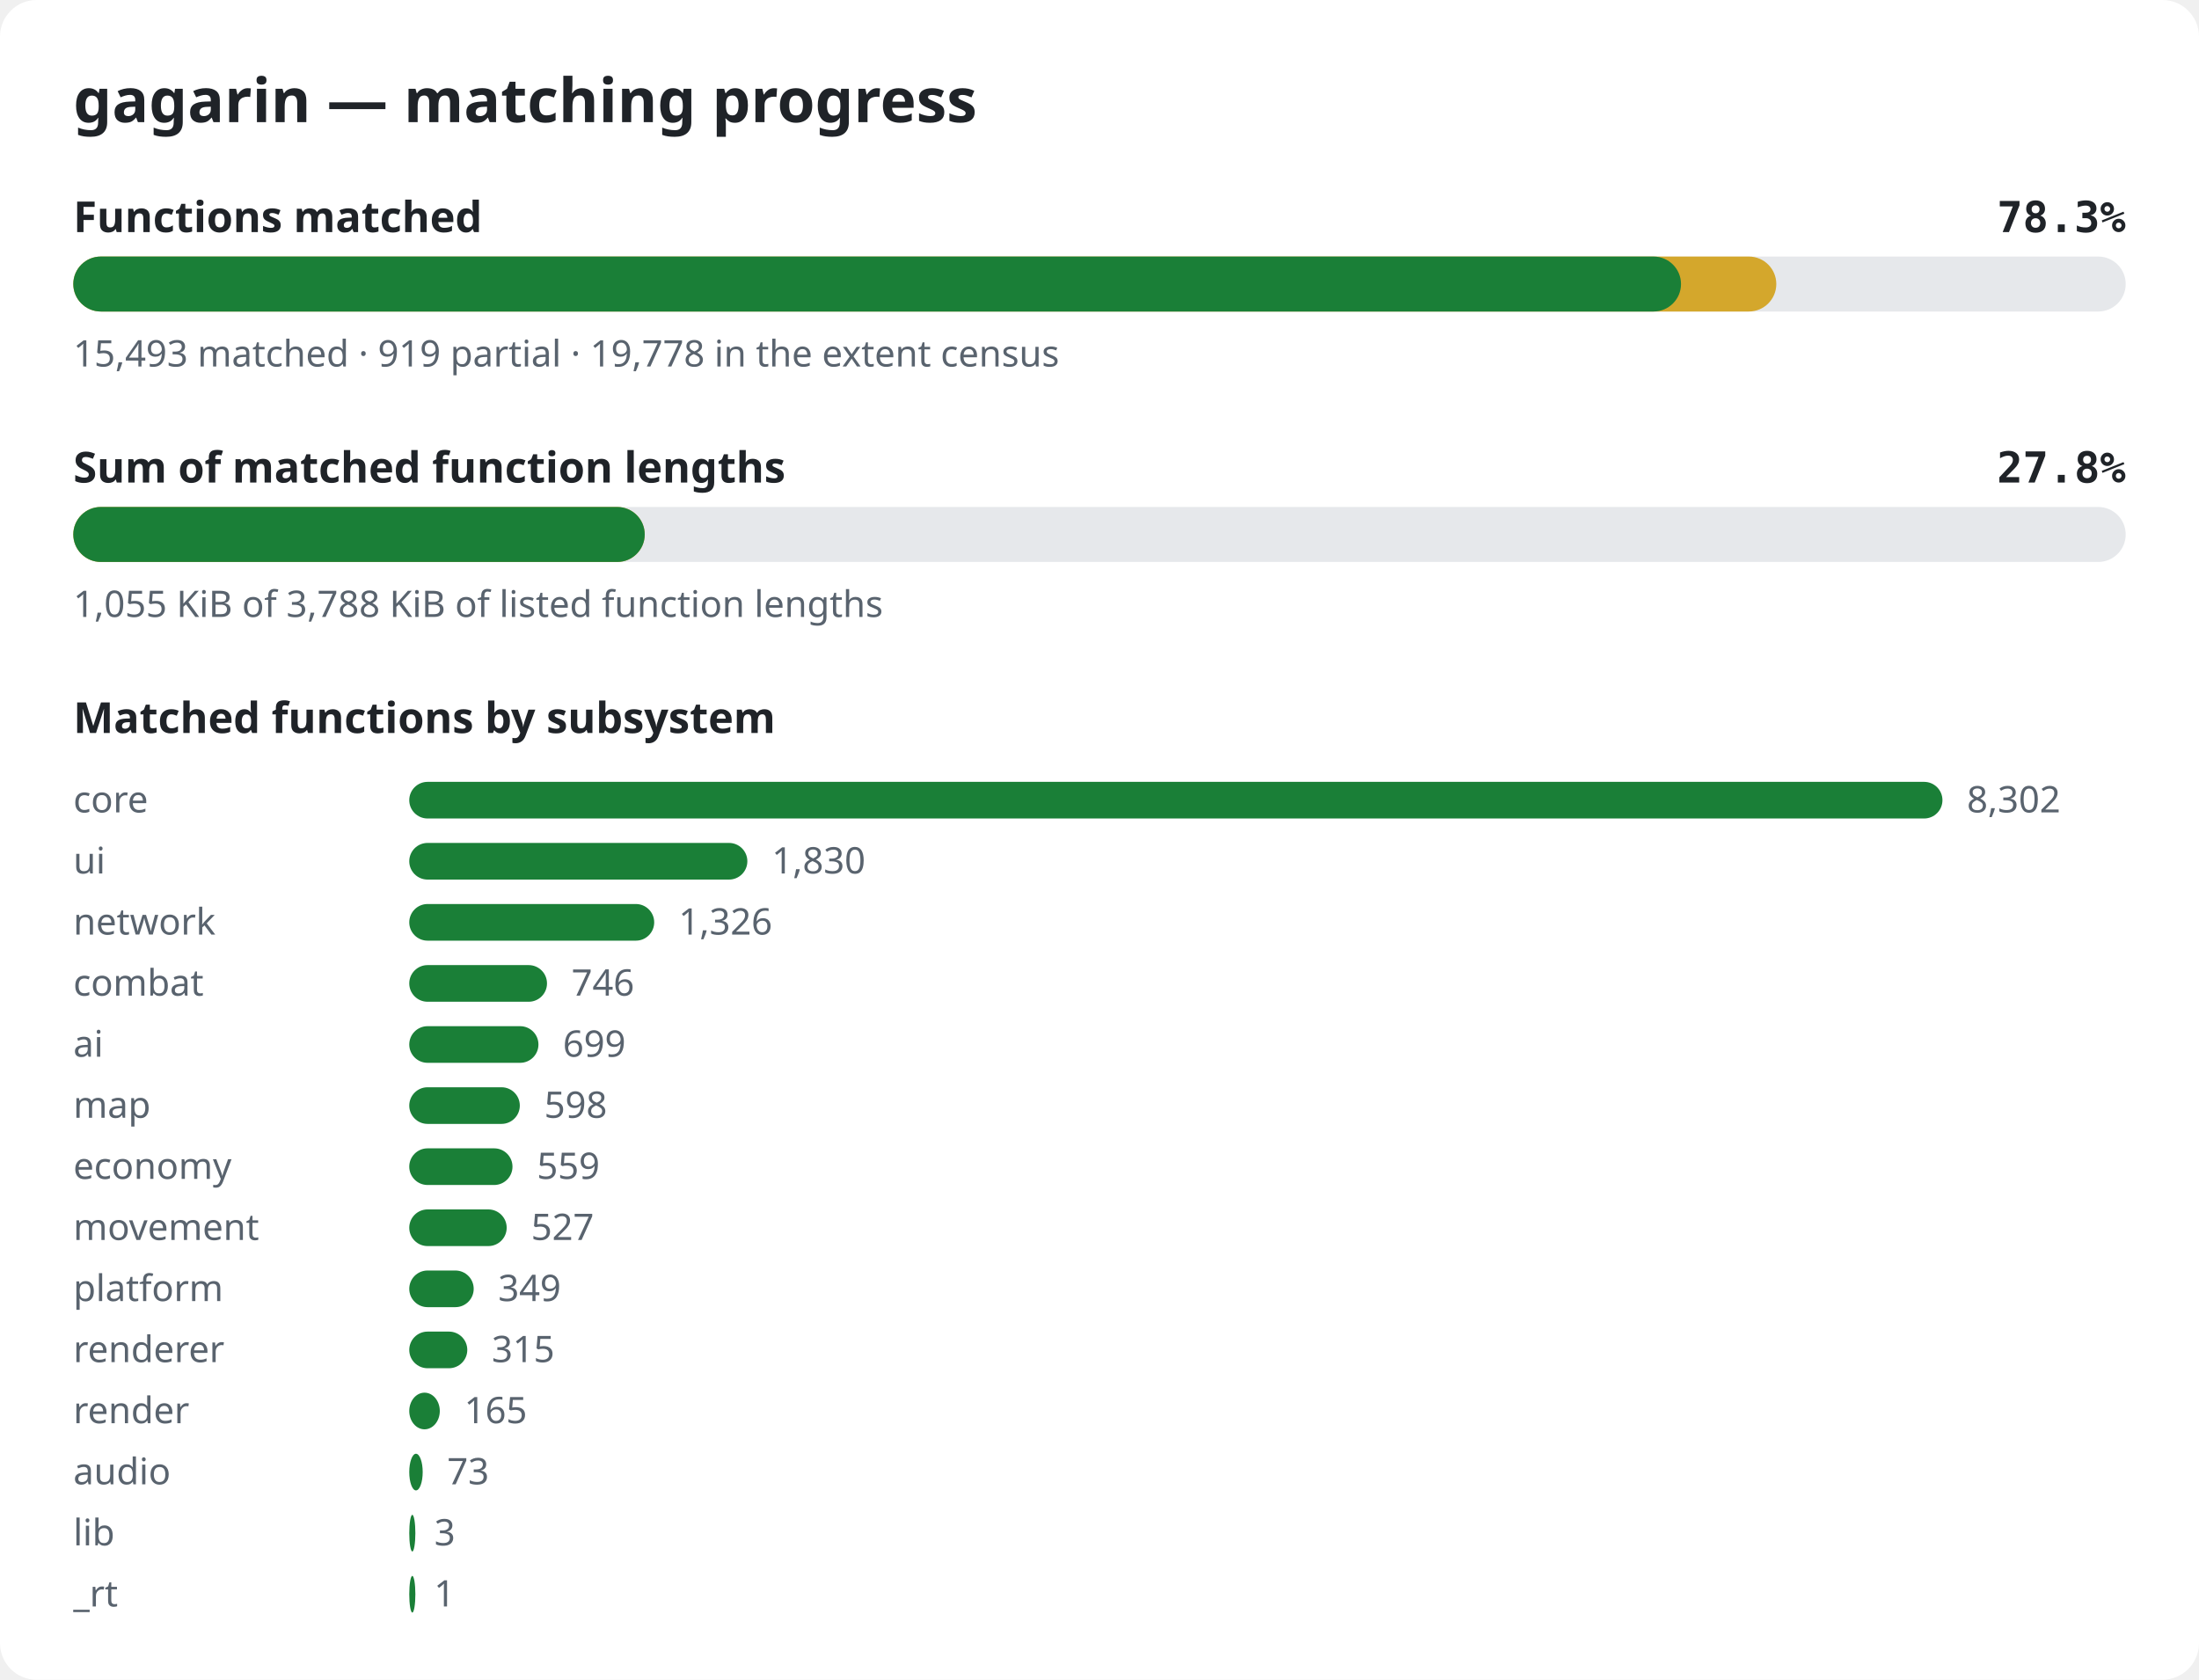
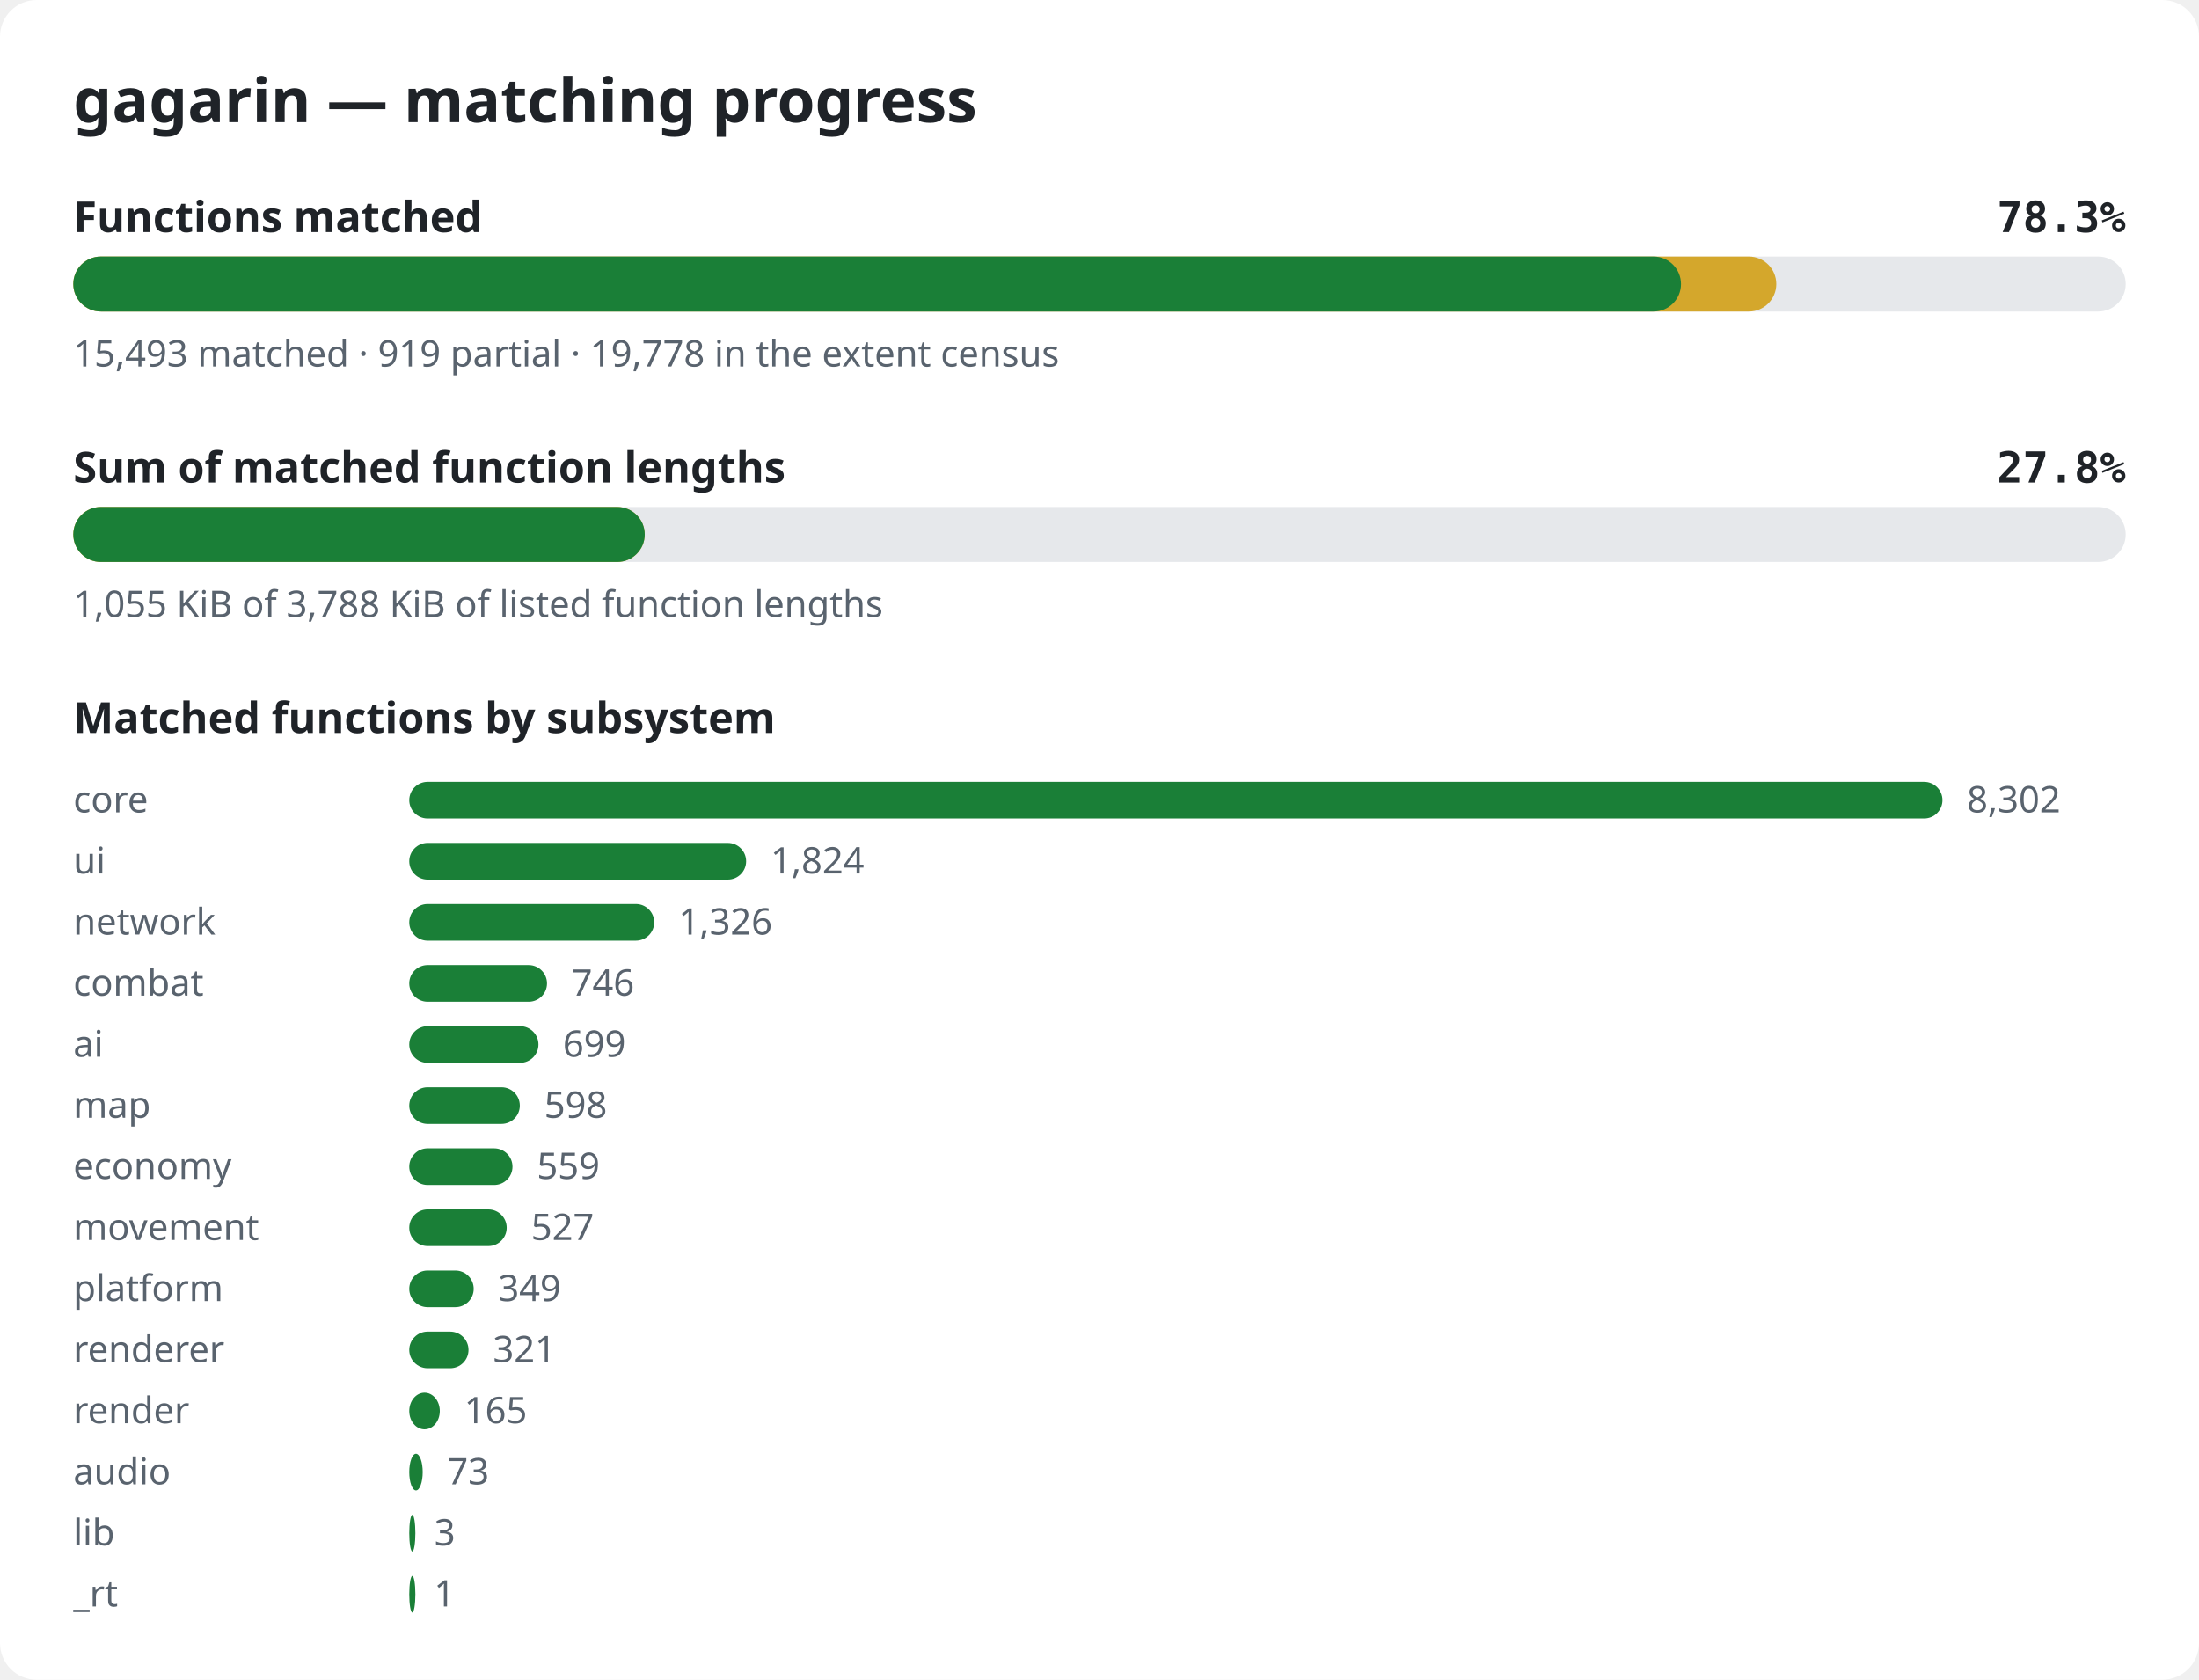
<svg xmlns="http://www.w3.org/2000/svg" width="720" height="550" viewBox="0 0 720 550" role="img" aria-label="gagarin matching progress">
  <style>.bg{fill:#ffffff}.title{font:600 20px sans-serif;fill:#1f2328}.label{font:600 14px sans-serif;fill:#1f2328}.pct{font:600 14px monospace;fill:#1f2328}.note{font:12px sans-serif;fill:#59636e}.track{fill:#e6e8eb}.done{fill:#1a7f37}.partial{fill:#d4a72c}@media (prefers-color-scheme: dark){.bg{fill:#0d1117}.title,.label,.pct{fill:#e6edf3}.note{fill:#9198a1}.track{fill:#262c36}.done{fill:#3fb950}.partial{fill:#d29922}}</style>
  <rect width="720" height="550" rx="12" class="bg" />
  <text x="24" y="40" class="title">gagarin — matching progress</text>
  <text x="24" y="76" class="label">Functions matched</text>
  <text x="696" y="76" class="pct" text-anchor="end">78.3%</text>
  <rect x="24" y="84" width="672" height="18" rx="9" class="track" />
  <rect x="24" y="84" width="557.6" height="18" rx="9" class="partial" />
  <rect x="24" y="84" width="526.4" height="18" rx="9" class="done" />
  <text x="24" y="120" class="note">15,493 matched · 919 partial · 19,778 in the extent census</text>
  <text x="24" y="158" class="label">Sum of matched function lengths</text>
  <text x="696" y="158" class="pct" text-anchor="end">27.8%</text>
  <rect x="24" y="166" width="672" height="18" rx="9" class="track" />
  <rect x="24" y="166" width="187.1" height="18" rx="9" class="partial" />
  <rect x="24" y="166" width="187.1" height="18" rx="9" class="done" />
  <text x="24" y="202" class="note">1,055 KiB of 3,788 KiB of listed function lengths</text>
  <text x="24" y="240" class="label">Matched functions by subsystem</text>
  <text x="24" y="266" class="note">core</text>
  <rect x="134" y="256" width="502.0" height="12" rx="6" class="done" />
  <text x="644.0" y="266" class="note">8,302</text>
  <text x="24" y="286" class="note">ui</text>
-   <rect x="134" y="276" width="110.7" height="12" rx="6" class="done" />
-   <text x="252.7" y="286" class="note">1,830</text>
+   <rect x="134" y="276" width="110.3" height="12" rx="6" class="done" />
+   <text x="252.3" y="286" class="note">1,824</text>
  <text x="24" y="306" class="note">network</text>
  <rect x="134" y="296" width="80.2" height="12" rx="6" class="done" />
  <text x="222.2" y="306" class="note">1,326</text>
  <text x="24" y="326" class="note">combat</text>
  <rect x="134" y="316" width="45.1" height="12" rx="6" class="done" />
  <text x="187.1" y="326" class="note">746</text>
  <text x="24" y="346" class="note">ai</text>
  <rect x="134" y="336" width="42.3" height="12" rx="6" class="done" />
  <text x="184.3" y="346" class="note">699</text>
  <text x="24" y="366" class="note">map</text>
  <rect x="134" y="356" width="36.2" height="12" rx="6" class="done" />
  <text x="178.2" y="366" class="note">598</text>
  <text x="24" y="386" class="note">economy</text>
  <rect x="134" y="376" width="33.8" height="12" rx="6" class="done" />
  <text x="175.8" y="386" class="note">559</text>
  <text x="24" y="406" class="note">movement</text>
  <rect x="134" y="396" width="31.9" height="12" rx="6" class="done" />
  <text x="173.9" y="406" class="note">527</text>
  <text x="24" y="426" class="note">platform</text>
  <rect x="134" y="416" width="21.1" height="12" rx="6" class="done" />
  <text x="163.1" y="426" class="note">349</text>
  <text x="24" y="446" class="note">renderer</text>
-   <rect x="134" y="436" width="19.0" height="12" rx="6" class="done" />
-   <text x="161.0" y="446" class="note">315</text>
+   <rect x="134" y="436" width="19.4" height="12" rx="6" class="done" />
+   <text x="161.4" y="446" class="note">321</text>
  <text x="24" y="466" class="note">render</text>
  <rect x="134" y="456" width="10.0" height="12" rx="6" class="done" />
  <text x="152.0" y="466" class="note">165</text>
  <text x="24" y="486" class="note">audio</text>
  <rect x="134" y="476" width="4.4" height="12" rx="6" class="done" />
  <text x="146.4" y="486" class="note">73</text>
  <text x="24" y="506" class="note">lib</text>
  <rect x="134" y="496" width="2.0" height="12" rx="6" class="done" />
  <text x="142.2" y="506" class="note">3</text>
  <text x="24" y="526" class="note">_rt</text>
  <rect x="134" y="516" width="2.0" height="12" rx="6" class="done" />
  <text x="142.1" y="526" class="note">1</text>
</svg>
